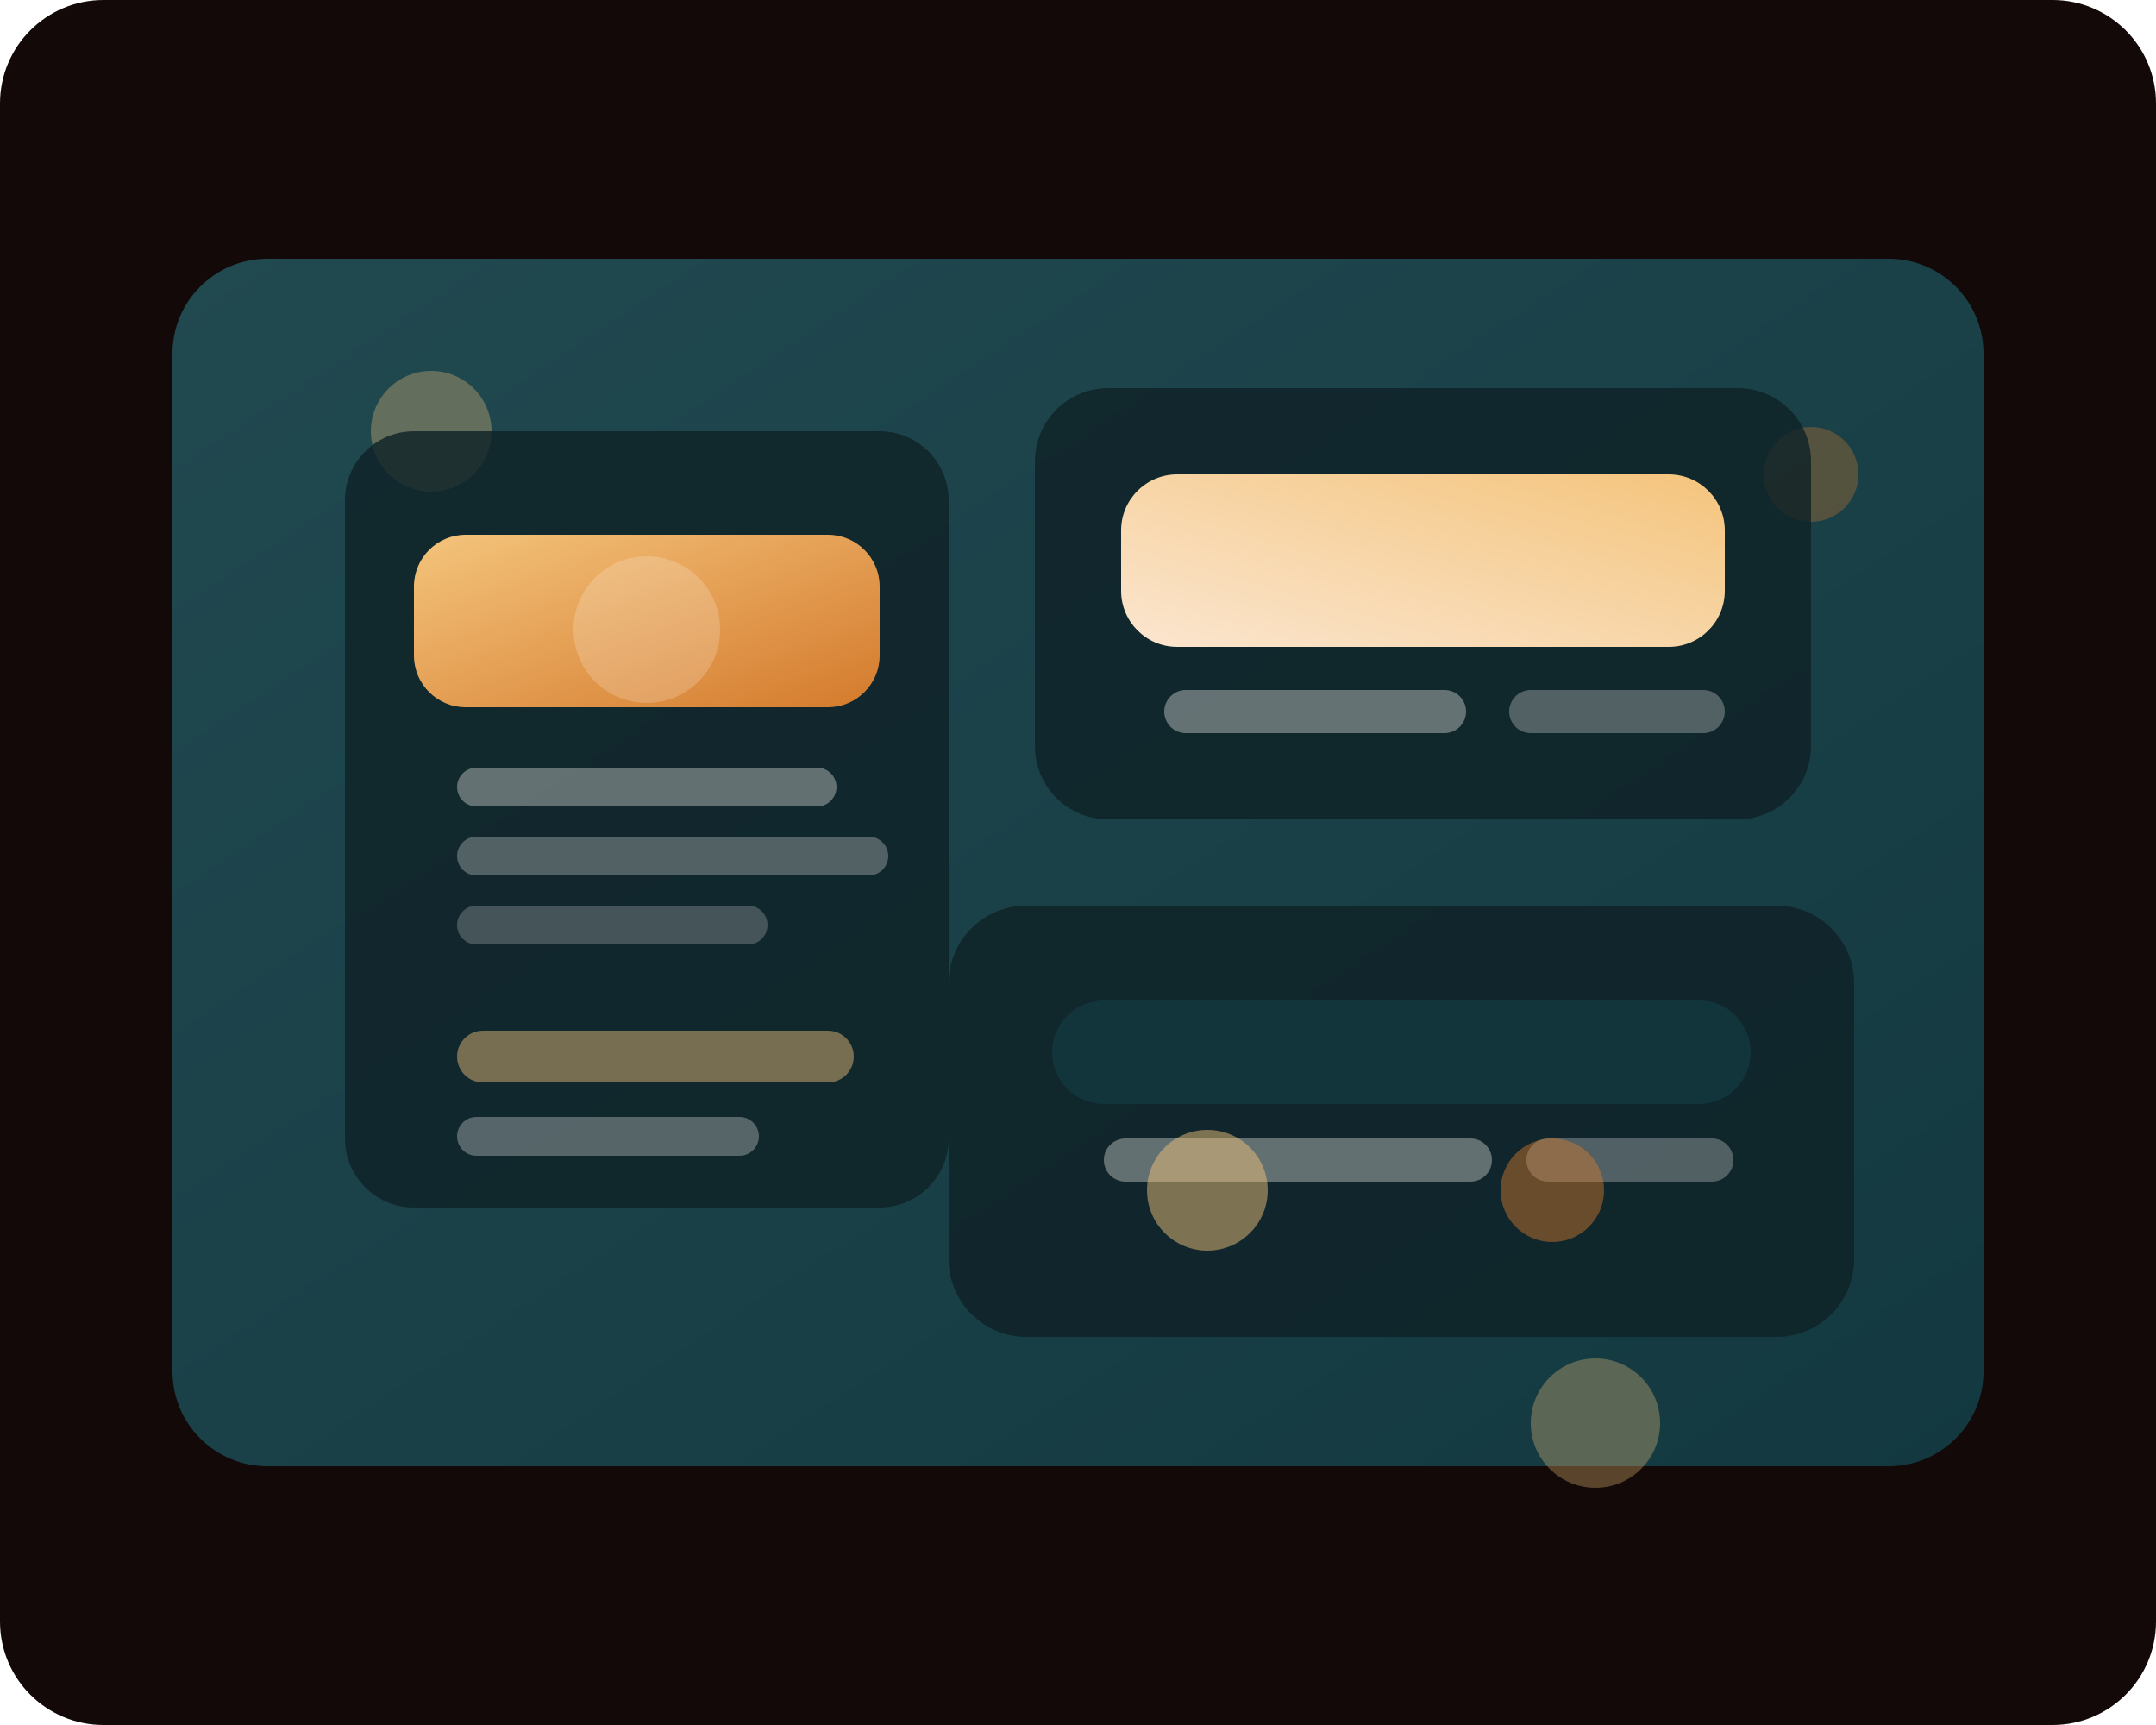
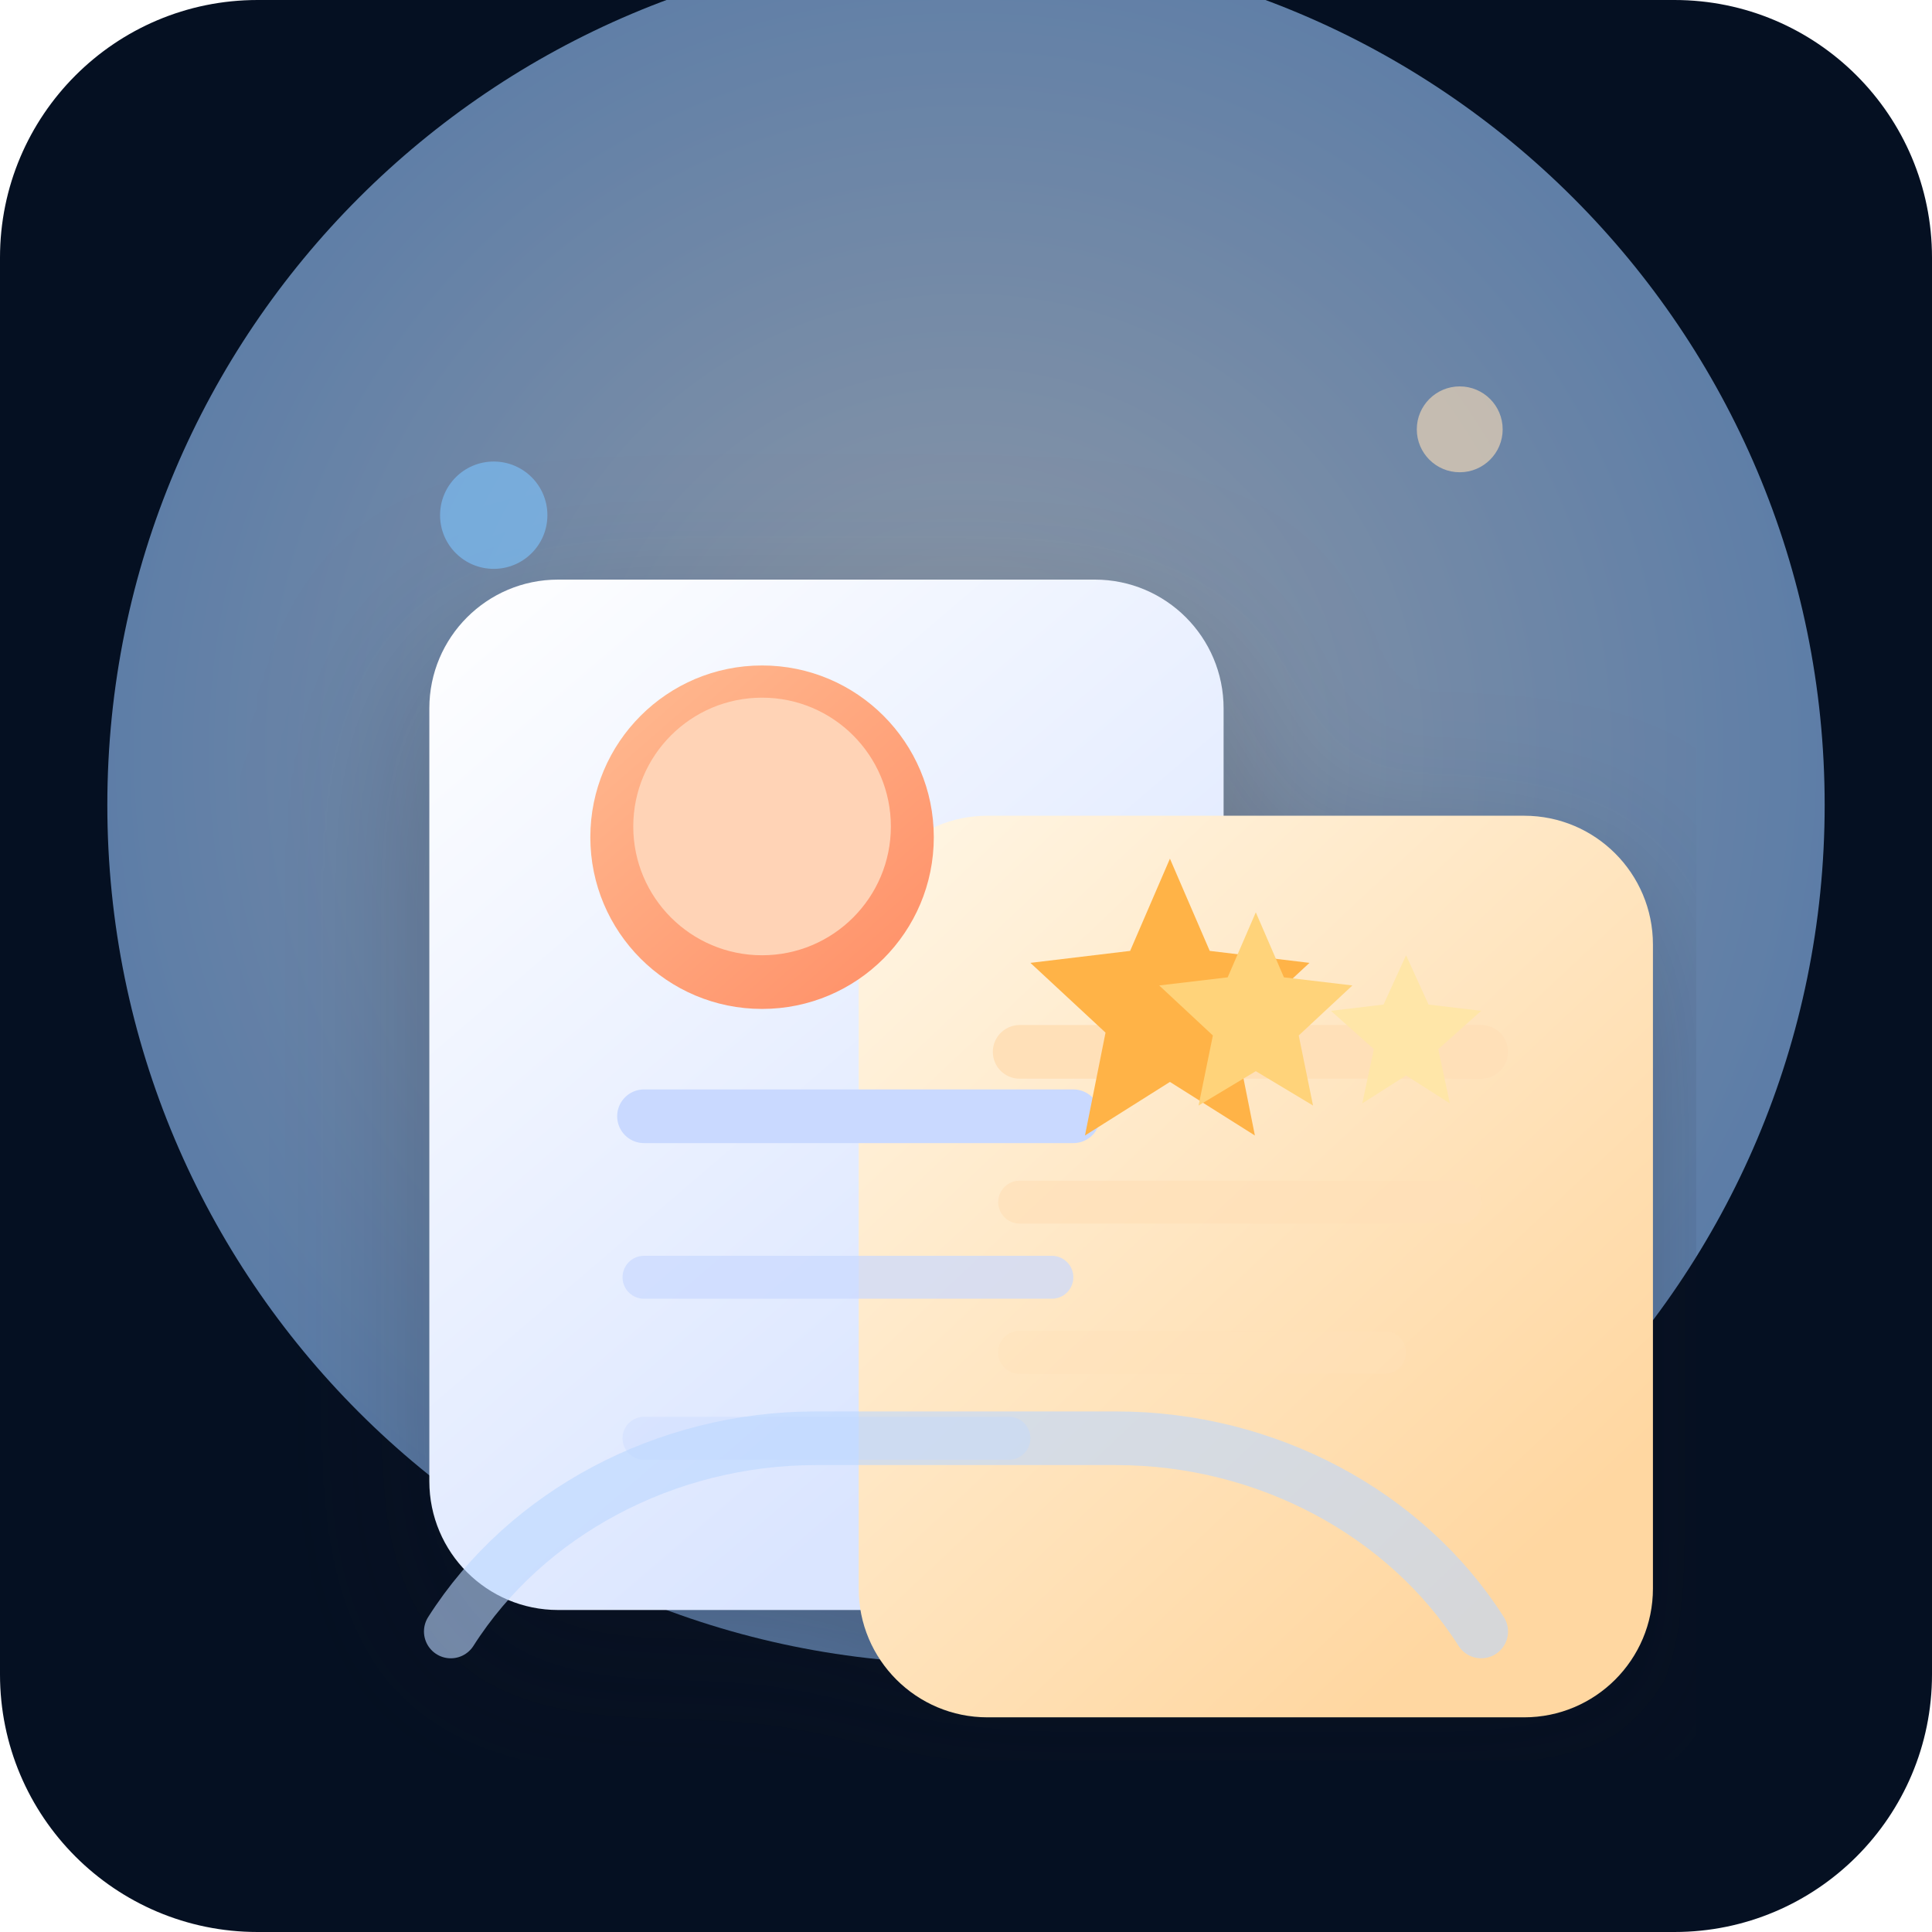
- <svg xmlns="http://www.w3.org/2000/svg" width="1000" height="800" viewBox="0 0 1000 800" fill="none">
+ <svg xmlns="http://www.w3.org/2000/svg" width="360" height="360" viewBox="0 0 360 360" fill="none">
  <defs>
-     <linearGradient id="panel" x1="0" y1="0" x2="1" y2="1">
-       <stop offset="0" stop-color="#214950" />
-       <stop offset="1" stop-color="#133840" />
+     <radialGradient id="reviewGlow" cx="0" cy="0" r="1" gradientUnits="userSpaceOnUse" gradientTransform="translate(180 140) scale(220)">
+       <stop offset="0" stop-color="#EAF5FF" />
+       <stop offset="1" stop-color="#7AB6FF" />
+     </radialGradient>
+     <linearGradient id="cardA" x1="80" y1="108" x2="200" y2="248" gradientUnits="userSpaceOnUse">
+       <stop stop-color="#FFFFFF" />
+       <stop offset="1" stop-color="#DAE5FF" />
    </linearGradient>
-     <linearGradient id="card1" x1="0" y1="0" x2="1" y2="1">
-       <stop offset="0" stop-color="#F4C47C" />
-       <stop offset="1" stop-color="#D47A2C" />
+     <linearGradient id="cardB" x1="160" y1="152" x2="288" y2="288" gradientUnits="userSpaceOnUse">
+       <stop stop-color="#FFF6E5" />
+       <stop offset="1" stop-color="#FFD7A1" />
    </linearGradient>
-     <linearGradient id="card2" x1="0" y1="1" x2="1" y2="0">
-       <stop offset="0" stop-color="#FBE6D0" />
-       <stop offset="1" stop-color="#F4C47C" />
+     <linearGradient id="avatar" x1="120" y1="132" x2="176" y2="196" gradientUnits="userSpaceOnUse">
+       <stop stop-color="#FFB58C" />
+       <stop offset="1" stop-color="#FF8A62" />
    </linearGradient>
+     <filter id="reviewShadow" x="44" y="52" width="272" height="276" filterUnits="userSpaceOnUse" color-interpolation-filters="sRGB">
+       <feOffset dy="12" />
+       <feGaussianBlur stdDeviation="16" />
+       <feColorMatrix type="matrix" values="0 0 0 0 0.08 0 0 0 0 0.08 0 0 0 0 0.12 0 0 0 0.26 0" />
+       <feBlend in="SourceGraphic" result="shape" />
+     </filter>
  </defs>
-   <rect width="1000" height="800" rx="48" fill="#120908" />
-   <rect x="80" y="120" width="840" height="560" rx="44" fill="url(#panel)" />
-   <g opacity="0.32">
-     <circle cx="200" cy="200" r="28" fill="#F4C47C" />
-     <circle cx="840" cy="220" r="22" fill="#D47A2C" />
-     <circle cx="740" cy="660" r="30" fill="#F4C47C" />
+   <rect width="360" height="360" rx="48" fill="#051022" />
+   <circle cx="180" cy="150" r="160" fill="url(#reviewGlow)" opacity="0.6" />
+   <g filter="url(#reviewShadow)">
+     <rect x="80" y="108" width="148" height="192" rx="24" fill="url(#cardA)" />
+     <rect x="160" y="152" width="148" height="168" rx="24" fill="url(#cardB)" />
+     <circle cx="142" cy="156" r="32" fill="url(#avatar)" />
+     <circle cx="142" cy="154" r="24" fill="#FFD3B6" />
+     <path d="M120 208H200" stroke="#C9D9FF" stroke-width="10" stroke-linecap="round" />
+     <path d="M120 238H196" stroke="#C9D9FF" stroke-width="8" stroke-linecap="round" opacity="0.7" />
+     <path d="M120 268H188" stroke="#C9D9FF" stroke-width="8" stroke-linecap="round" opacity="0.4" />
+     <path d="M190 196H276" stroke="#FFE0B8" stroke-width="10" stroke-linecap="round" />
+     <path d="M190 224H272" stroke="#FFE0B8" stroke-width="8" stroke-linecap="round" opacity="0.7" />
+     <path d="M190 252H258" stroke="#FFE0B8" stroke-width="8" stroke-linecap="round" opacity="0.4" />
+     <g transform="translate(190,160)">
+       <path d="M28 0L35.416 17.184L54 19.416L40 32.416L43.832 51.584L28 41.6L12.168 51.584L16 32.416L2 19.416L20.584 17.184L28 0Z" fill="#FFB347" />
+     </g>
+     <g transform="translate(214,170)">
+       <path d="M20 0L25.24 12.112L38 13.624L28 22.944L30.664 36L20 29.6L9.336 36L12 22.944L2 13.624L14.76 12.112L20 0Z" fill="#FFD37A" />
+     </g>
+     <g transform="translate(246,178)">
+       <path d="M16 0L20.192 9.184L30 10.352L22 17.496L24.16 27.6L16 22.4L7.84 27.6L10 17.496L2 10.352L11.808 9.184L16 0Z" fill="#FFE6A8" />
+     </g>
  </g>
-   <g transform="translate(160 200)">
-     <rect width="280" height="360" rx="32" fill="#0E2126" opacity="0.8" />
-     <rect x="32" y="48" width="216" height="80" rx="24" fill="url(#card1)" />
-     <circle cx="140" cy="92" r="34" fill="#FDF8F4" opacity="0.2" />
-     <rect x="52" y="156" width="176" height="18" rx="9" fill="#FDF8F4" opacity="0.35" />
-     <rect x="52" y="188" width="200" height="18" rx="9" fill="#FDF8F4" opacity="0.28" />
-     <rect x="52" y="220" width="144" height="18" rx="9" fill="#FDF8F4" opacity="0.22" />
-     <rect x="52" y="278" width="184" height="24" rx="12" fill="#F4C47C" opacity="0.45" />
-     <rect x="52" y="318" width="140" height="18" rx="9" fill="#FDF8F4" opacity="0.3" />
-   </g>
-   <g transform="translate(480 180)">
-     <rect width="360" height="200" rx="34" fill="#0E2126" opacity="0.8" />
-     <rect x="40" y="40" width="280" height="80" rx="26" fill="url(#card2)" />
-     <rect x="60" y="140" width="140" height="20" rx="10" fill="#FDF8F4" opacity="0.36" />
-     <rect x="220" y="140" width="100" height="20" rx="10" fill="#FDF8F4" opacity="0.28" />
-   </g>
-   <g transform="translate(440 420)">
-     <rect width="420" height="200" rx="36" fill="#0E2126" opacity="0.8" />
-     <rect x="48" y="44" width="324" height="48" rx="24" fill="#133840" opacity="0.8" />
-     <rect x="72" y="108" width="180" height="20" rx="10" fill="#FDF8F4" opacity="0.35" />
-     <rect x="268" y="108" width="96" height="20" rx="10" fill="#FDF8F4" opacity="0.28" />
-     <circle cx="120" cy="132" r="28" fill="#F4C47C" opacity="0.48" />
-     <circle cx="280" cy="132" r="24" fill="#D47A2C" opacity="0.45" />
+   <g opacity="0.6">
+     <circle cx="92" cy="96" r="10" fill="#7DC4FF" />
+     <circle cx="272" cy="80" r="8" fill="#FFE0B8" />
+     <path d="M84 304C98 282 124 268 152 268H208C236 268 262 282 276 304" stroke="#BBD7FF" stroke-width="10" stroke-linecap="round" />
  </g>
</svg>
